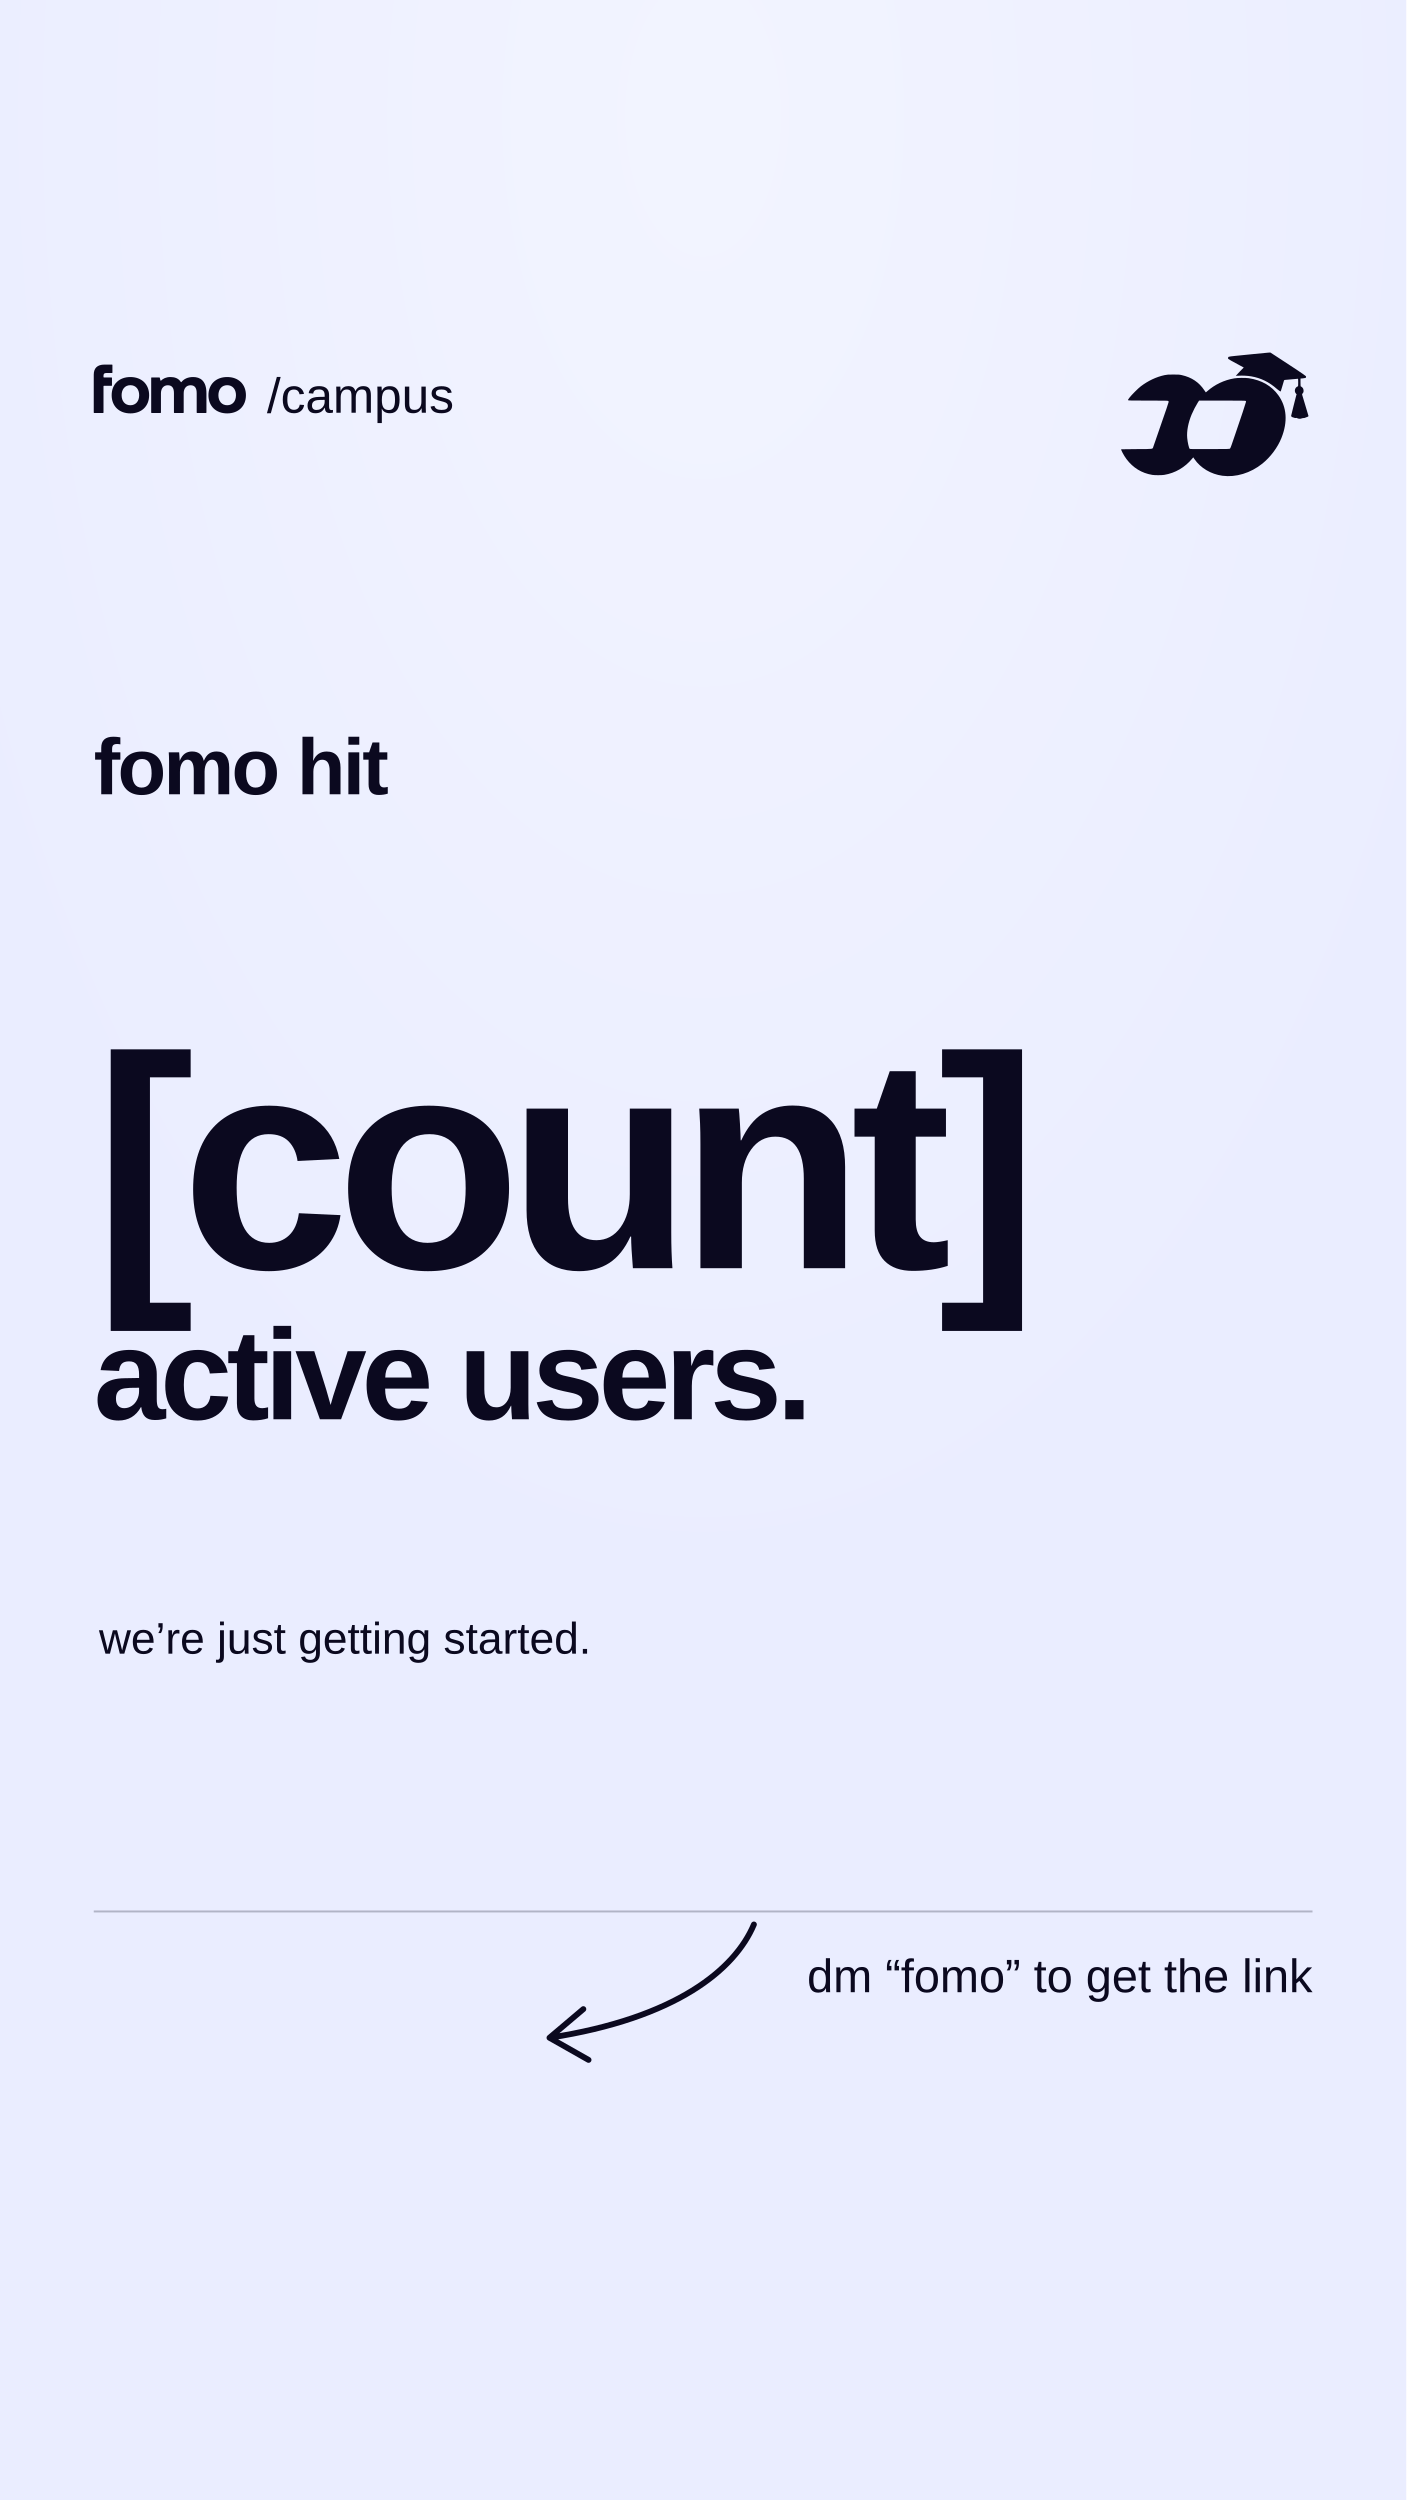
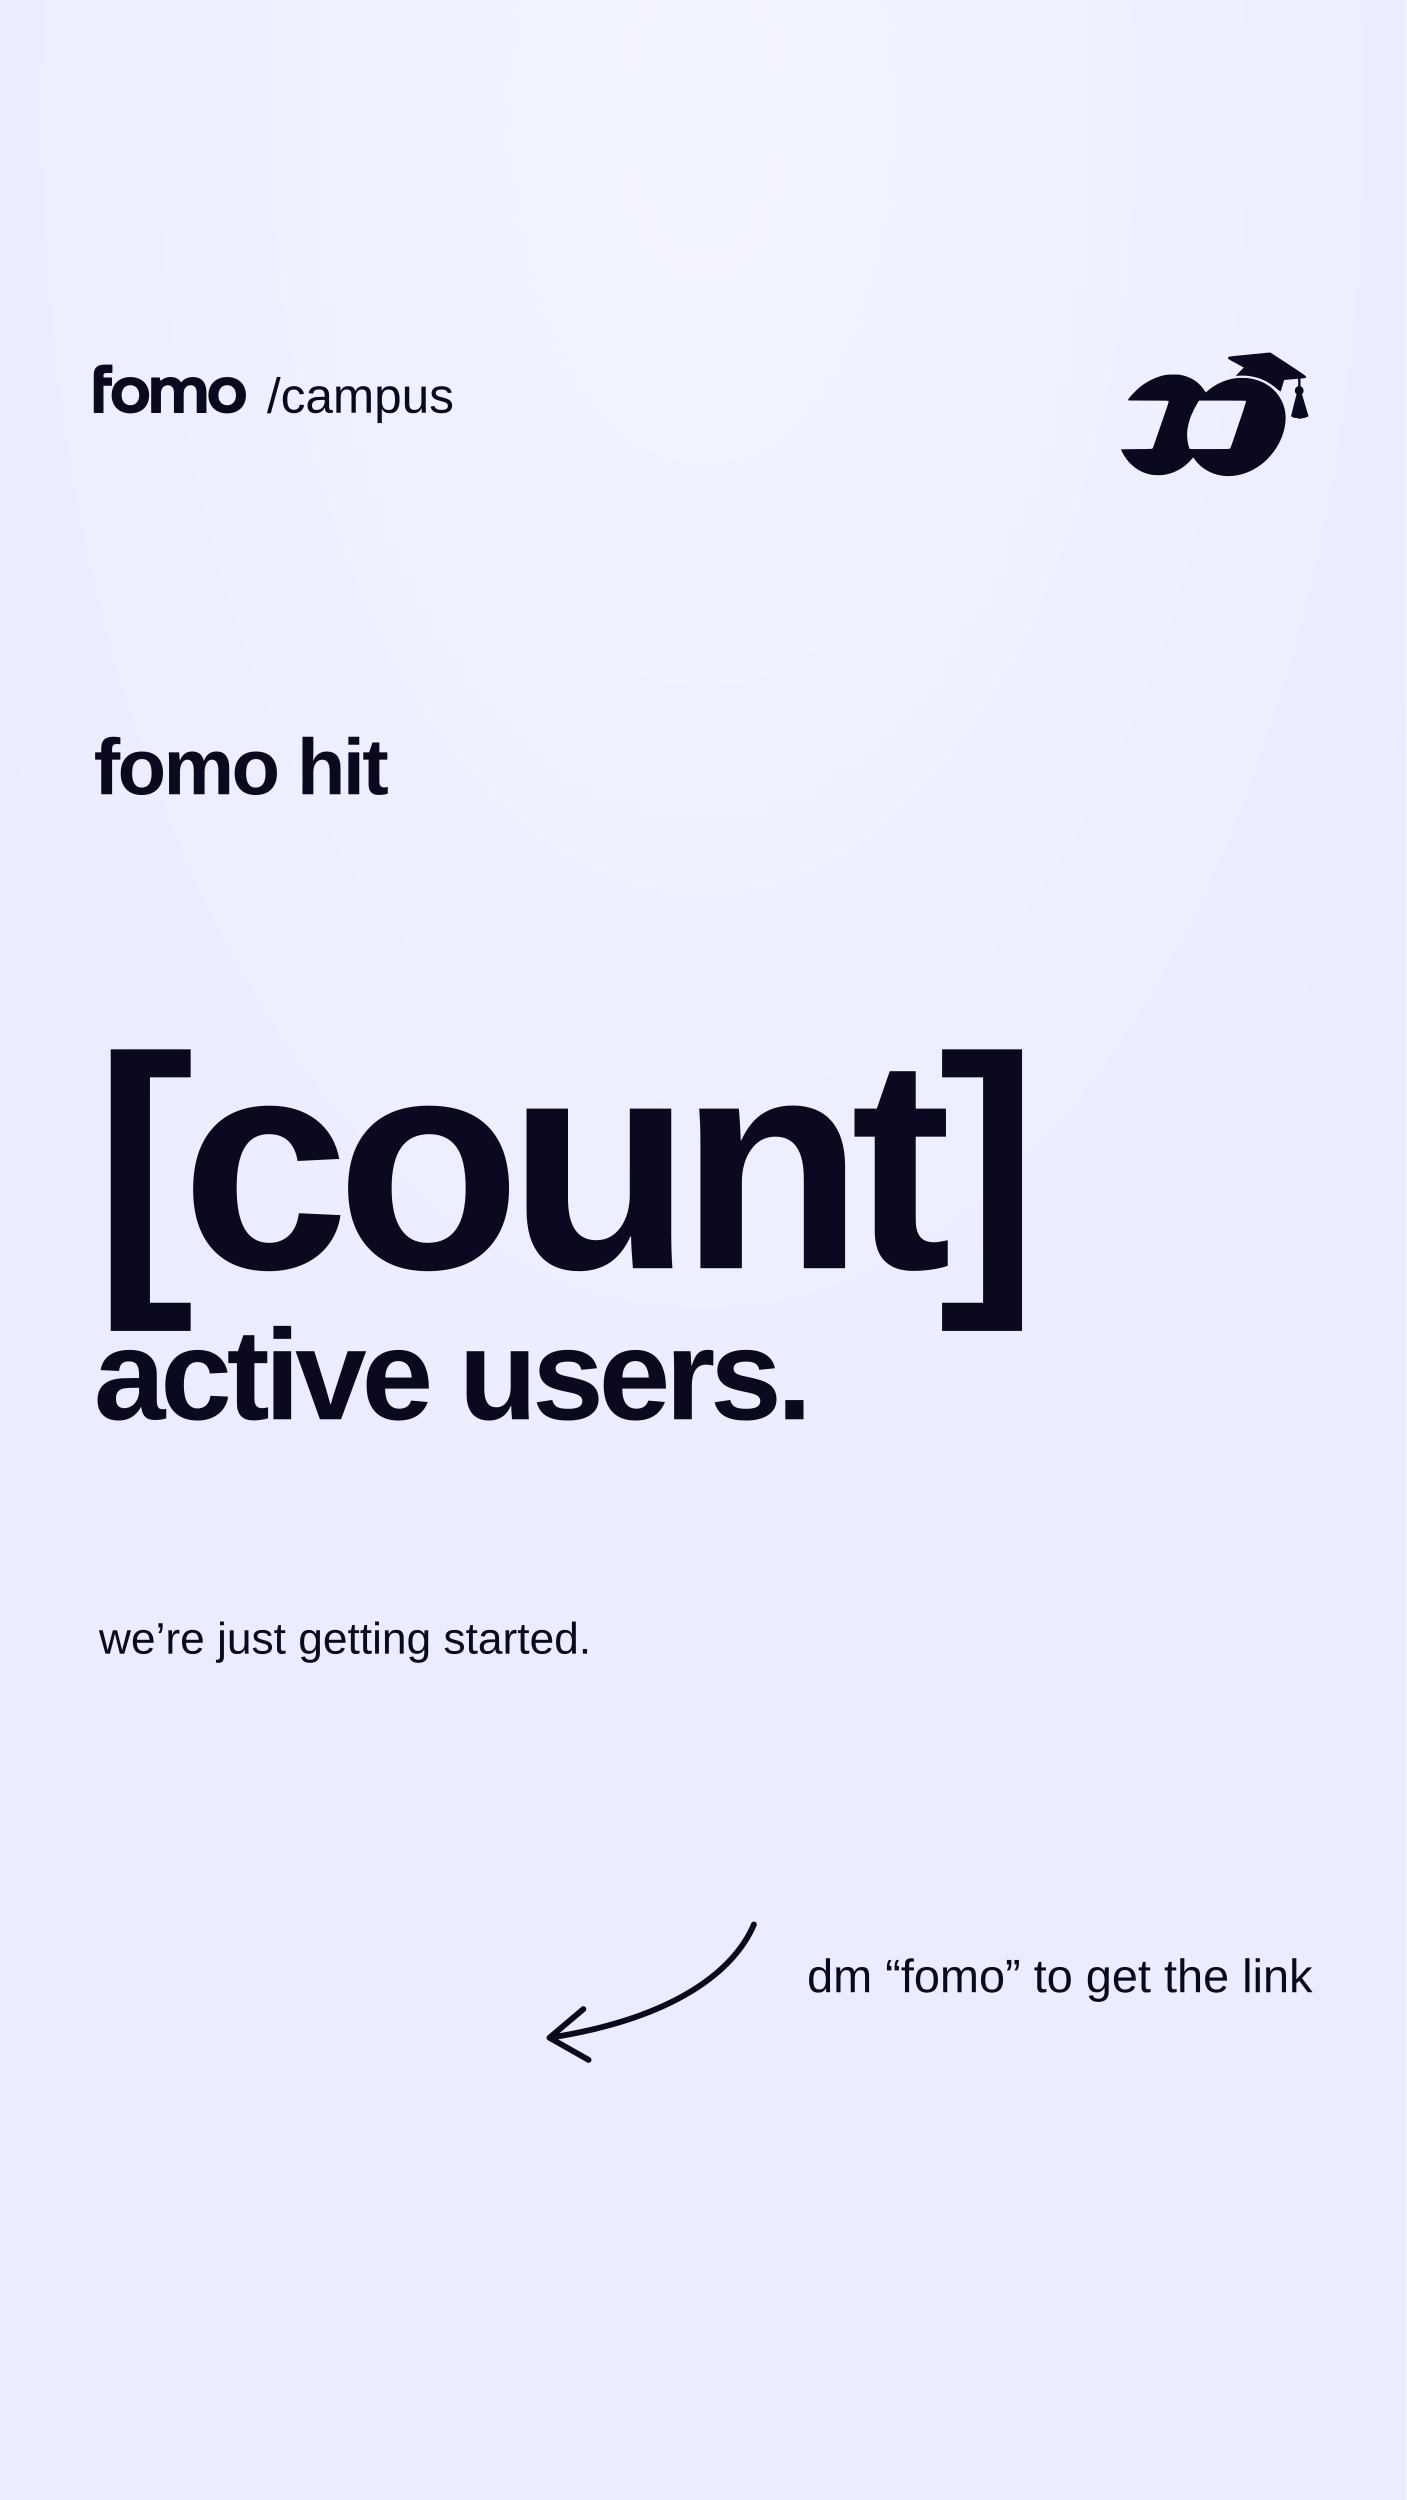
<svg xmlns="http://www.w3.org/2000/svg" xmlns:xlink="http://www.w3.org/1999/xlink" width="1080" height="1920" viewBox="0 0 1080 1920" role="img" aria-labelledby="title description">
  <defs>
    <style>text{font-family:Aeonik,Arial,sans-serif}</style>
    <symbol id="fomo-campus-mark" viewBox="0 0 620 415">
      <g fill="currentColor" fill-rule="evenodd" transform="translate(-240.190 -291.993) scale(0.815589)">
        <path d="M704.000,851.489 C659.298,845.350 618.849,821.276 595.279,786.779 L590.531,779.831 L586.540,784.665 C558.138,819.063 520.232,841.118 477.500,848.109 C467.438,849.755 440.897,849.775 431.000,848.144 C390.066,841.399 356.287,820.720 330.727,786.759 C320.650,773.369 307.823,749.353 310.282,748.480 C310.952,748.242 338.147,747.924 370.715,747.774 C437.969,747.463 431.842,748.359 435.217,738.339 C436.299,735.128 440.265,723.725 444.030,713.000 C452.124,689.943 474.687,624.651 486.579,589.869 C491.210,576.322 495.000,564.542 495.000,563.691 C495.000,562.839 494.293,561.436 493.429,560.571 C492.027,559.170 483.541,559.000 415.051,559.000 C348.565,559.000 338.080,558.802 337.020,557.524 C336.010,556.307 336.975,554.517 342.549,547.274 C351.040,536.242 375.944,511.356 386.500,503.355 C415.124,481.659 446.747,466.787 479.000,459.852 C488.127,457.890 492.509,457.588 512.500,457.547 C533.032,457.505 536.614,457.749 545.881,459.824 C584.401,468.449 613.143,487.752 633.619,518.750 C636.617,523.288 639.264,527.000 639.501,527.000 C639.739,527.000 642.144,525.037 644.846,522.637 C674.311,496.467 711.276,478.895 750.500,472.411 C763.328,470.290 794.041,469.982 806.500,471.849 C856.836,479.392 895.899,501.942 921.968,538.507 C954.832,584.602 958.909,641.335 933.881,704.280 C919.198,741.207 891.383,778.611 859.500,804.302 C813.865,841.075 756.010,858.632 704.000,851.489 Z M733.852,745.500 C734.901,744.400 737.568,738.100 739.778,731.500 C741.988,724.900 748.839,704.875 755.003,687.000 C774.125,631.539 796.000,565.624 796.000,563.462 C796.000,562.328 795.460,560.860 794.800,560.200 C793.884,559.284 772.221,559.000 703.396,559.000 L613.193,559.000 L607.900,567.250 C600.996,578.011 590.163,598.929 584.528,612.379 C570.986,644.701 564.625,678.053 567.010,704.228 C568.643,722.141 573.768,744.378 576.815,746.768 C578.095,747.772 594.392,747.980 655.188,747.768 C730.463,747.505 731.982,747.461 733.852,745.500 Z M998.299,628.894 C996.539,628.385 994.824,627.524 994.489,626.982 C994.146,626.428 992.190,626.266 990.022,626.612 C987.410,627.030 985.121,626.708 982.929,625.615 C981.149,624.727 978.923,624.000 977.981,624.000 C975.197,624.000 970.787,619.991 971.523,618.130 C971.877,617.233 975.979,600.548 980.638,581.052 C985.297,561.556 989.956,543.106 990.991,540.052 L992.872,534.500 L990.500,532.000 C982.248,523.304 985.952,507.770 997.250,503.694 C998.807,503.132 999.000,501.464 999.000,488.531 C999.000,480.539 998.672,474.000 998.272,474.000 C995.946,474.000 949.957,478.091 947.317,478.533 C943.666,479.144 944.526,477.033 936.947,504.000 C934.088,514.175 931.444,522.838 931.072,523.252 C930.186,524.238 922.689,519.440 916.433,513.885 C885.904,486.771 853.740,470.988 815.991,464.599 C802.027,462.235 782.154,461.195 768.545,462.114 C761.969,462.559 756.404,462.737 756.178,462.511 C755.952,462.285 762.816,454.929 771.432,446.164 L787.096,430.229 L769.798,420.922 C739.352,404.542 727.553,397.893 726.782,396.682 C725.220,394.225 725.982,390.057 728.250,388.655 C729.634,387.800 738.967,386.442 752.500,385.127 C764.600,383.951 796.325,380.774 823.000,378.067 C849.675,375.360 875.775,372.844 881.000,372.477 L890.500,371.808 L909.000,383.723 C968.284,421.904 1027.749,461.663 1028.963,463.931 C1030.330,466.486 1029.516,469.662 1027.182,470.880 C1026.257,471.362 1021.562,472.077 1016.750,472.468 L1008.000,473.180 L1008.000,488.590 C1008.000,499.093 1008.349,504.000 1009.096,504.000 C1011.343,504.000 1016.111,508.296 1018.023,512.044 C1020.213,516.339 1020.635,523.898 1018.875,527.316 C1018.256,528.517 1016.830,530.510 1015.706,531.745 C1013.883,533.746 1013.790,534.397 1014.850,537.745 C1015.504,539.810 1021.252,559.030 1027.624,580.456 L1039.210,619.412 L1036.994,621.206 C1035.775,622.193 1033.954,623.000 1032.946,623.000 C1031.939,623.000 1029.564,623.915 1027.670,625.032 C1025.599,626.254 1022.684,627.005 1020.362,626.915 C1018.238,626.833 1014.700,627.473 1012.500,628.339 C1008.042,630.092 1003.110,630.285 998.299,628.894 Z" />
      </g>
    </symbol>
    <symbol id="fomo-wordmark" viewBox="0 0 352 113">
      <path d="M0.003 23.325C0.003 8.468 7.991 0 24.923 0H42.105C42.675 0 43.134 0.46 43.134 1.029V18.462C43.134 19.031 42.675 19.49 42.105 19.49H28.757C24.443 19.49 22.526 21.408 22.526 25.561V28.685C22.526 29.255 22.985 29.714 23.555 29.714H41.076C41.646 29.714 42.105 30.174 42.105 30.743V48.014C42.105 48.584 41.646 49.043 41.076 49.043H23.555C22.985 49.043 22.526 49.503 22.526 50.072V110.797C22.526 111.366 22.066 111.826 21.497 111.826H1.029C0.46 111.826 0 111.366 0 110.797V23.325H0.003Z" fill="currentColor" />
      <path d="M41.381 70.769C41.381 45.528 58.636 28.757 84.673 28.757C110.711 28.757 127.965 45.531 127.965 70.769C127.965 96.008 110.711 112.782 84.673 112.782C58.636 112.782 41.381 96.008 41.381 70.769ZM104.959 70.769C104.959 57.192 97.291 47.606 84.67 47.606C72.049 47.606 64.384 57.192 64.384 70.769C64.384 84.347 72.052 93.933 84.67 93.933C97.287 93.933 104.959 84.347 104.959 70.769Z" fill="currentColor" />
      <path d="M260.369 65.978V110.796C260.369 111.366 259.909 111.825 259.34 111.825H238.872C238.302 111.825 237.843 111.366 237.843 110.796V65.817C237.843 53.995 233.371 47.767 223.785 47.767C214.199 47.767 207.491 54.794 207.81 67.415V110.796C207.81 111.366 207.35 111.825 206.781 111.825H186.313C185.744 111.825 185.284 111.366 185.284 110.796V65.817C185.284 53.995 180.812 47.767 171.065 47.767C161.318 47.767 155.251 55.117 155.251 66.616V110.796C155.251 111.366 154.792 111.825 154.222 111.825H133.754C133.185 111.825 132.725 111.366 132.725 110.796V30.746C132.725 30.177 133.185 29.717 133.754 29.717H151.571C152.044 29.717 152.456 30.039 152.569 30.495L154.088 36.58C154.246 37.211 155.028 37.447 155.501 37.002C160.183 32.615 166.476 28.757 177.451 28.757C186.961 28.757 195.882 31.703 201.246 40.284C201.565 40.791 202.281 40.836 202.652 40.362C208.307 33.136 217.317 28.757 229.687 28.757C245.662 28.757 260.358 37.063 260.358 65.978H260.369Z" fill="currentColor" />
      <path d="M265.029 70.769C265.029 45.528 282.284 28.757 308.321 28.757C334.359 28.757 351.613 45.531 351.613 70.769C351.613 96.008 334.359 112.782 308.321 112.782C282.284 112.782 265.029 96.008 265.029 70.769ZM328.607 70.769C328.607 57.192 320.939 47.606 308.318 47.606C295.697 47.606 288.032 57.192 288.032 70.769C288.032 84.347 295.7 93.933 308.318 93.933C320.935 93.933 328.607 84.347 328.607 70.769Z" fill="currentColor" />
    </symbol>
    <radialGradient id="glow" cx="0.5" cy="0.05" r="0.6">
      <stop stop-color="#FFFFFF" stop-opacity="0.4" />
      <stop offset="1" stop-color="#FFFFFF" stop-opacity="0" />
    </radialGradient>
  </defs>
  <g id="background">
    <rect width="1080" height="1920" fill="#EAEDFF" />
    <rect width="1080" height="1920" fill="url(#glow)" />
  </g>
  <g id="brand" color="#0B091F">
    <use href="#fomo-wordmark" xlink:href="#fomo-wordmark" x="72" y="280" width="117" height="37.560" />
    <text x="205" y="317" font-size="38" fill="#0B091F" font-weight="500">/campus</text>
    <use href="#fomo-campus-mark" xlink:href="#fomo-campus-mark" x="858" y="268" width="150" height="100.403" />
  </g>
  <g id="editable-growth-message">
    <text x="72" y="610" font-size="61" fill="#0B091F" font-weight="700" letter-spacing="-2">fomo hit</text>
    <text x="72" y="974" font-size="232" fill="#0B091F" font-weight="700" letter-spacing="-10">[count]</text>
    <text x="72" y="1090" font-size="99" fill="#0B091F" font-weight="700" letter-spacing="-4">active users.</text>
    <text x="76" y="1270" font-size="34" fill="#0B091F" font-weight="400">we’re just getting started.</text>
  </g>
  <g id="editable-call-to-action">
-     <path d="M72 1468 H1008" fill="none" stroke="#0B091F" stroke-opacity=".25" stroke-width="1.5" />
    <text x="1008" y="1530" font-size="36" fill="#0B091F" font-weight="500" text-anchor="end">dm “fomo” to get the link</text>
    <path id="cta-arrow" d="M157 0C142.5 34.5 97.5 72 0 87M26 65L0 87L30 104" transform="translate(422 1478)" fill="none" stroke="#0B091F" stroke-width="4.5" stroke-linecap="round" stroke-linejoin="round" />
  </g>
</svg>
